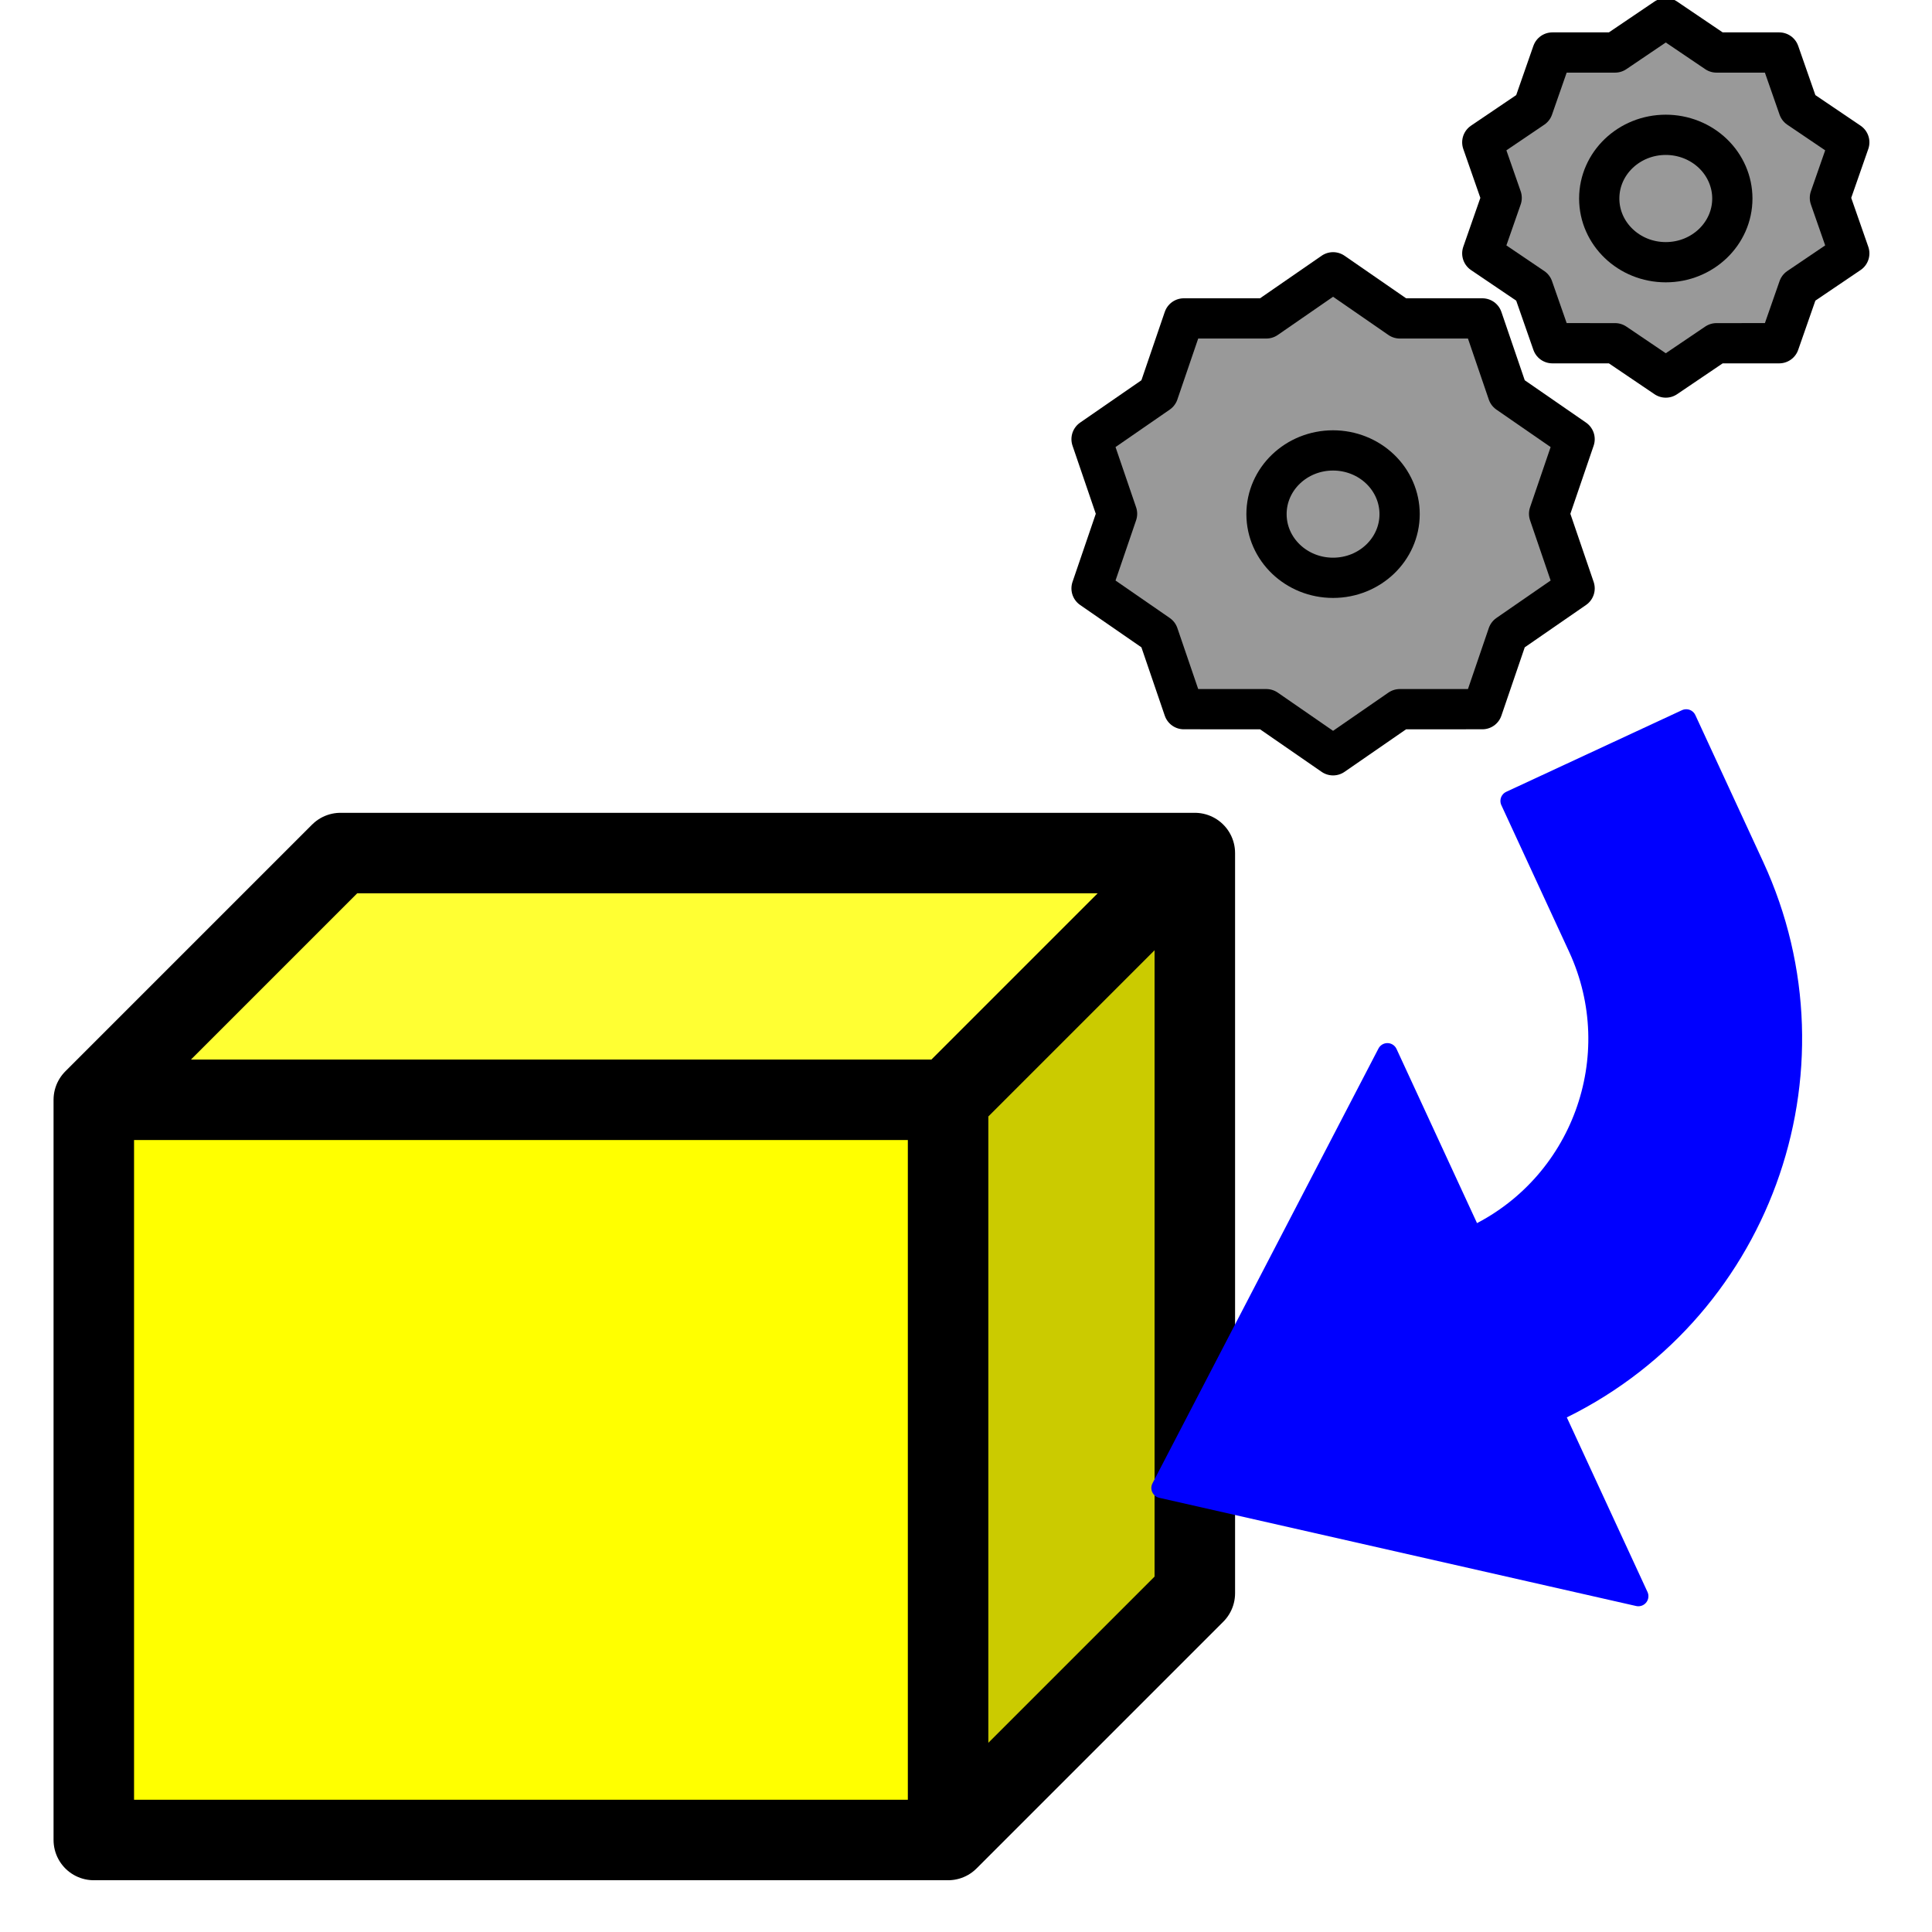
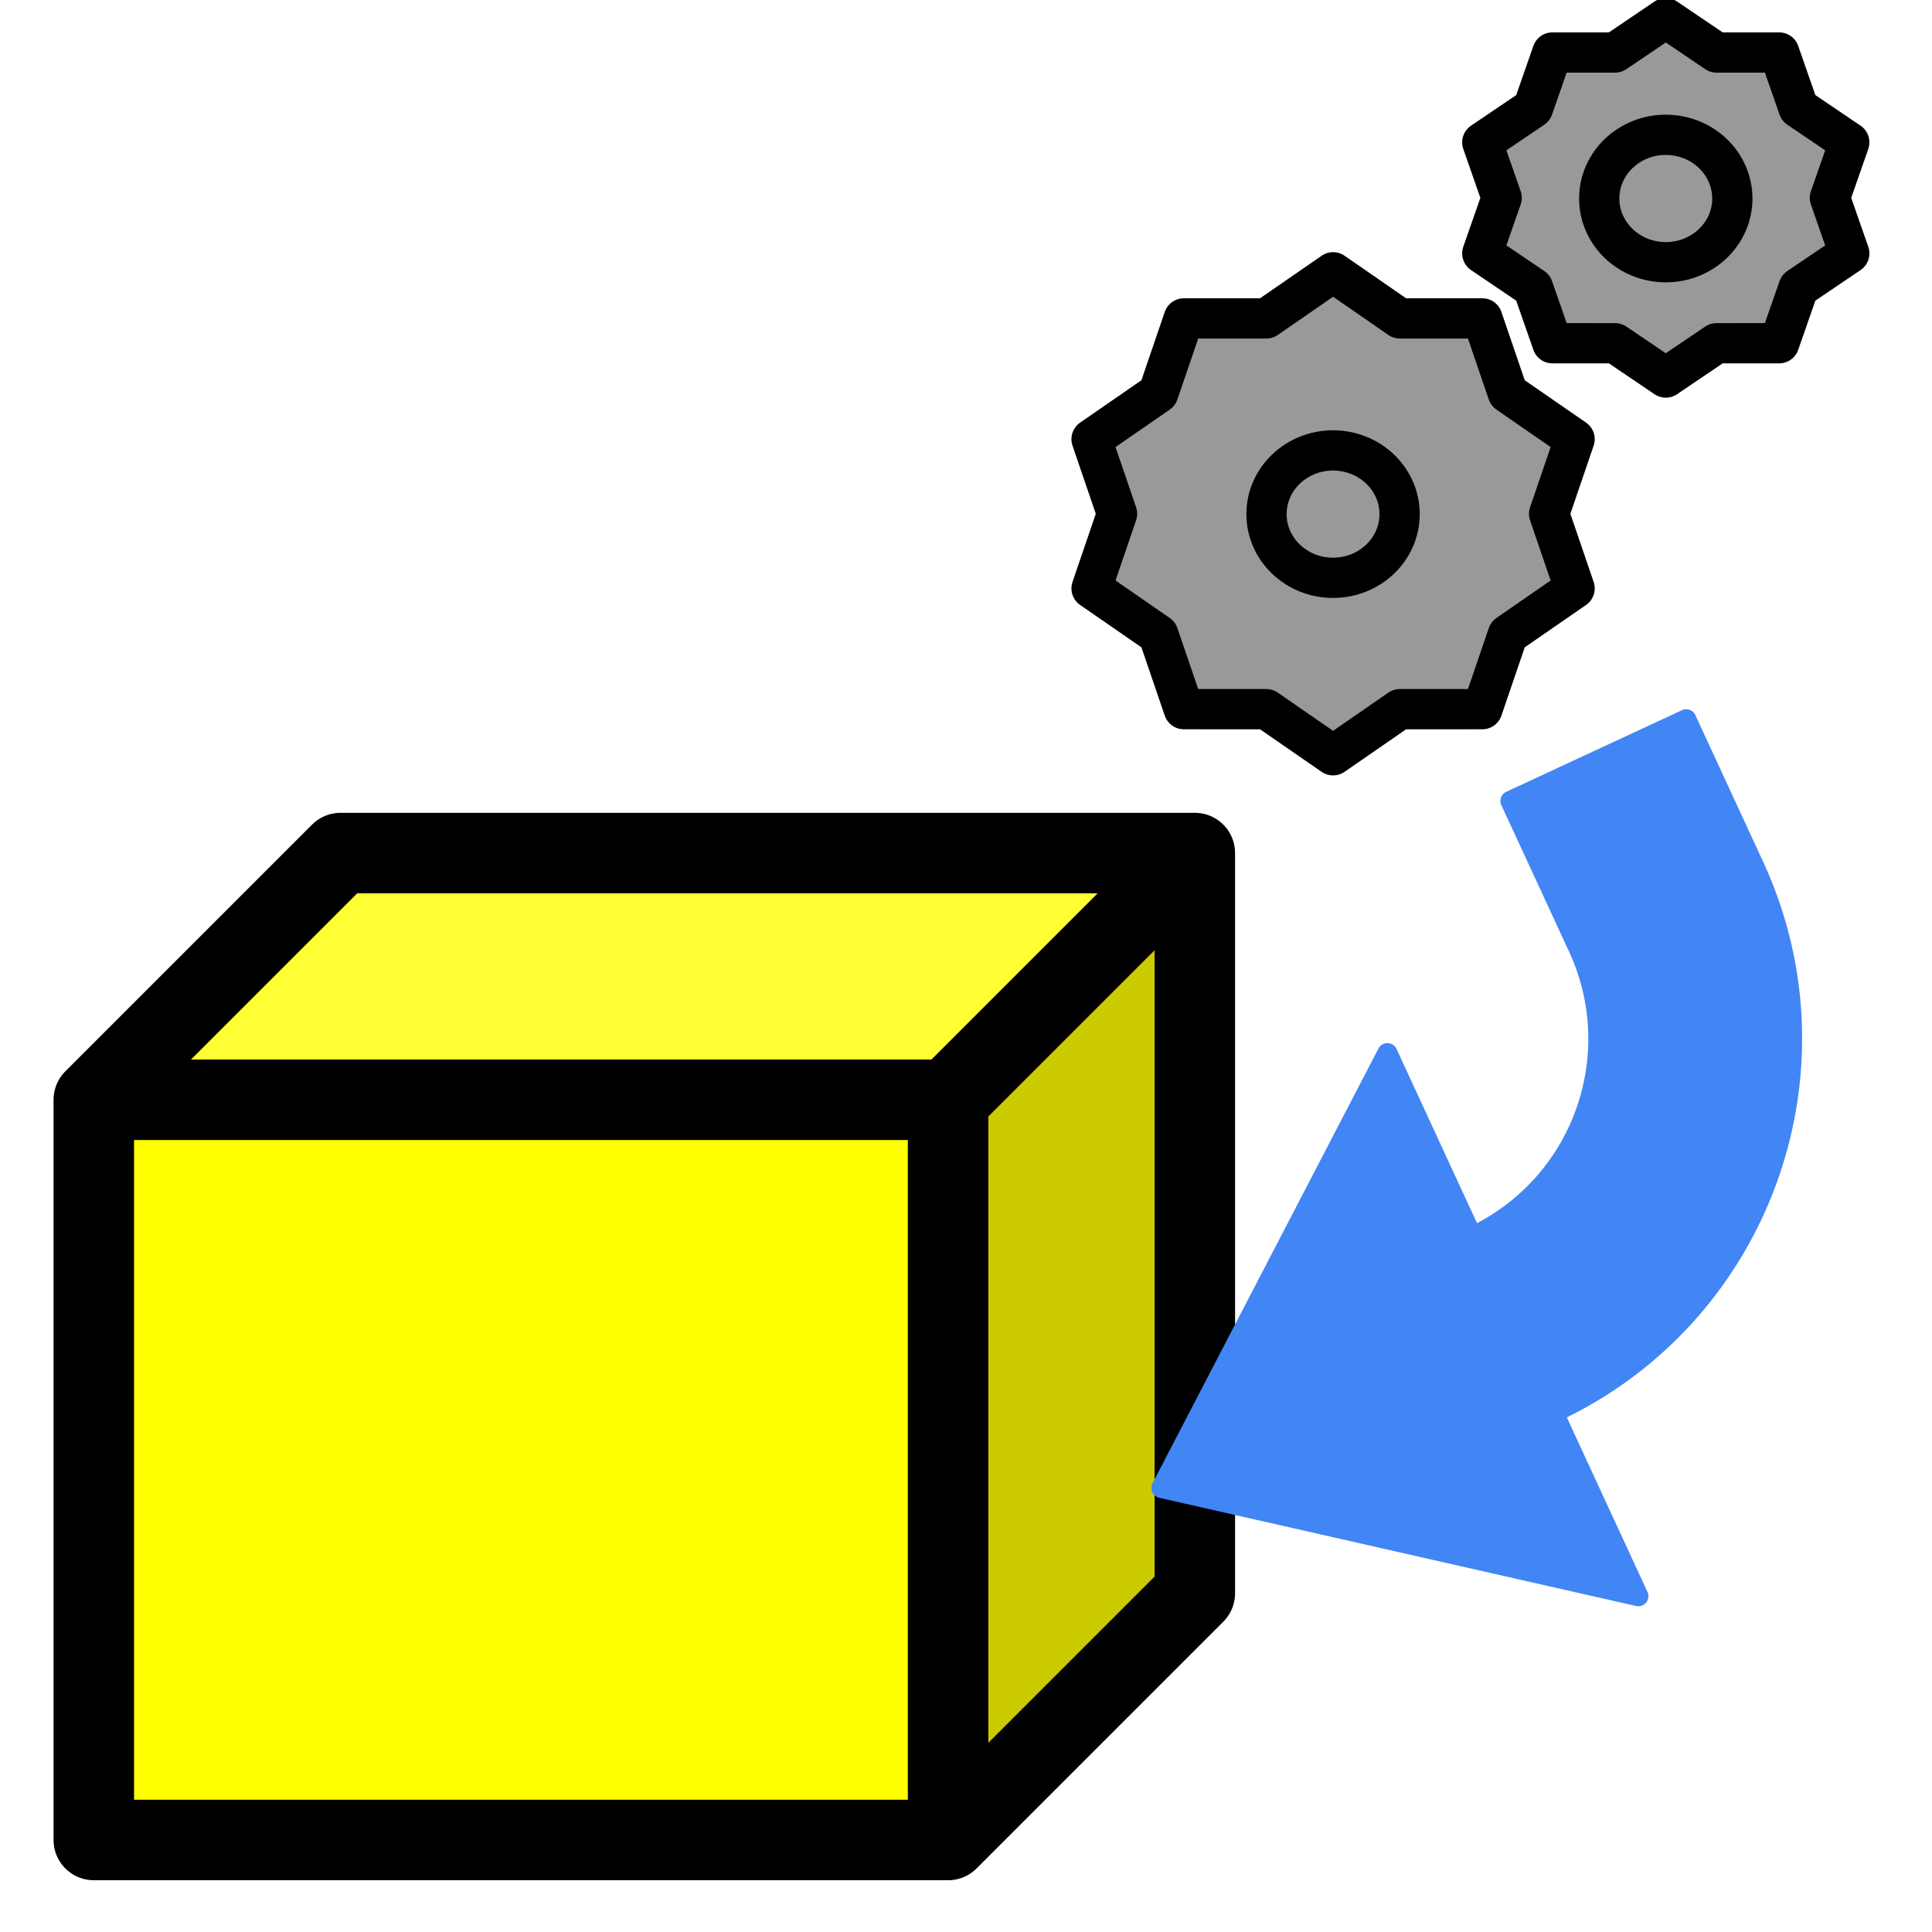
<svg xmlns="http://www.w3.org/2000/svg" xmlns:xlink="http://www.w3.org/1999/xlink" version="1.1" viewBox="0.0 0.0 96.0 96.0" fill="none" stroke="none" stroke-linecap="square" stroke-miterlimit="10">
  <clipPath id="p.0">
    <path d="m0 0l96.0 0l0 96.0l-96.0 0l0 -96.0z" clip-rule="nonzero" />
  </clipPath>
  <g clip-path="url(#p.0)">
    <path fill="#000000" fill-opacity="0.0" d="m0 0l96.0 0l0 96.0l-96.0 0z" fill-rule="evenodd" />
    <g mask="url(#mask-p.1)">
      <use xlink:href="#p.1" transform="matrix(1.0 0.0 0.0 -1.0 0.0 190.8556)" />
    </g>
    <defs>
      <mask id="mask-p.1" maskUnits="userSpaceOnUse" x="2.661" y="97.428" width="58.709" height="53.039">
        <linearGradient gradientUnits="userSpaceOnUse" id="gradient-p.1" x1="2.661" y1="97.428" x2="2.661" y2="107.505">
          <stop offset="0%" stop-color="#ffffff" stop-opacity="1.0" />
          <stop offset="100%" stop-color="#ffffff" stop-opacity="0.0" />
        </linearGradient>
        <rect fill="url(#gradient-p.1)" x="2.661" y="97.428" width="58.709" height="53.039" />
      </mask>
    </defs>
    <g id="p.1">
      <path fill="#ffff00" d="m4.661 54.648l42.449 0l0 36.78l-42.449 0z" fill-rule="evenodd" />
      <path fill="#cbcb00" d="m47.11 54.648l12.26 -12.26l0 36.78l-12.26 12.26z" fill-rule="evenodd" />
      <path fill="#ffff33" d="m4.661 54.648l12.26 -12.26l42.449 0l-12.26 12.26z" fill-rule="evenodd" />
      <path fill="#000000" fill-opacity="0.0" d="m4.661 54.648l12.26 -12.26l42.449 0l0 36.78l-12.26 12.26l-42.449 0zm0 0l42.449 0l12.26 -12.26m-12.26 12.26l0 36.78" fill-rule="evenodd" />
      <path stroke="#000000" stroke-width="4.0" stroke-linejoin="round" stroke-linecap="butt" d="m4.661 54.648l12.26 -12.26l42.449 0l0 36.78l-12.26 12.26l-42.449 0zm0 0l42.449 0l12.26 -12.26m-12.26 12.26l0 36.78" fill-rule="evenodd" />
    </g>
-     <path fill="#0000ff" d="m83.787 35.742l3.368 7.287l0 0c4.735 10.246 0.276 22.408 -9.961 27.164l0 0l4.215 9.121l-23.699 -5.378l11.229 -21.605l4.215 9.121l0 0l0 0c5.414 -2.515 7.773 -8.948 5.269 -14.367l-3.368 -7.287z" fill-rule="evenodd" />
-     <path stroke="#0000ff" stroke-width="1.0" stroke-linejoin="round" stroke-linecap="butt" d="m83.787 35.742l3.368 7.287l0 0c4.735 10.246 0.276 22.408 -9.961 27.164l0 0l4.215 9.121l-23.699 -5.378l11.229 -21.605l4.215 9.121l0 0l0 0c5.414 -2.515 7.773 -8.948 5.269 -14.367l-3.368 -7.287z" fill-rule="evenodd" />
+     <path fill="#4285f4" d="m83.787 35.742l3.368 7.287l0 0c4.735 10.246 0.276 22.408 -9.961 27.164l0 0l4.215 9.121l-23.699 -5.378l11.229 -21.605l4.215 9.121l0 0l0 0c5.414 -2.515 7.773 -8.948 5.269 -14.367l-3.368 -7.287z" fill-rule="evenodd" />
+     <path stroke="#4285f4" stroke-width="1.0" stroke-linejoin="round" stroke-linecap="butt" d="m83.787 35.742l3.368 7.287l0 0c4.735 10.246 0.276 22.408 -9.961 27.164l0 0l4.215 9.121l-23.699 -5.378l11.229 -21.605l4.215 9.121l0 0l0 0c5.414 -2.515 7.773 -8.948 5.269 -14.367l-3.368 -7.287z" fill-rule="evenodd" />
    <path fill="#999999" d="m54.239 21.822l3.317 -2.292l1.267 -3.708l4.1 -1.039505E-4l3.317 -2.292l3.317 2.292l4.1 1.039505E-4l1.267 3.708l3.317 2.292l-1.267 3.708l1.267 3.708l-3.317 2.292l-1.267 3.708l-4.1 1.0681152E-4l-3.317 2.292l-3.317 -2.292l-4.1 -1.0681152E-4l-1.267 -3.708l-3.317 -2.292l1.267 -3.708z" fill-rule="evenodd" />
    <path stroke="#000000" stroke-width="2.0" stroke-linejoin="round" stroke-linecap="butt" d="m54.239 21.822l3.317 -2.292l1.267 -3.708l4.1 -1.039505E-4l3.317 -2.292l3.317 2.292l4.1 1.039505E-4l1.267 3.708l3.317 2.292l-1.267 3.708l1.267 3.708l-3.317 2.292l-1.267 3.708l-4.1 1.0681152E-4l-3.317 2.292l-3.317 -2.292l-4.1 -1.0681152E-4l-1.267 -3.708l-3.317 -2.292l1.267 -3.708z" fill-rule="evenodd" />
    <path fill="#999999" d="m73.654 7.073l2.52 -1.705l0.963 -2.759l3.115 -7.772446E-5l2.52 -1.705l2.52 1.705l3.115 7.772446E-5l0.963 2.759l2.52 1.705l-0.963 2.759l0.963 2.759l-2.52 1.705l-0.963 2.759l-3.115 7.6293945E-5l-2.52 1.705l-2.52 -1.705l-3.115 -7.6293945E-5l-0.963 -2.759l-2.52 -1.705l0.963 -2.759z" fill-rule="evenodd" />
    <path stroke="#000000" stroke-width="2.0" stroke-linejoin="round" stroke-linecap="butt" d="m73.654 7.073l2.52 -1.705l0.963 -2.759l3.115 -7.772446E-5l2.52 -1.705l2.52 1.705l3.115 7.772446E-5l0.963 2.759l2.52 1.705l-0.963 2.759l0.963 2.759l-2.52 1.705l-0.963 2.759l-3.115 7.6293945E-5l-2.52 1.705l-2.52 -1.705l-3.115 -7.6293945E-5l-0.963 -2.759l-2.52 -1.705l0.963 -2.759z" fill-rule="evenodd" />
    <path fill="#000000" fill-opacity="0.0" d="m62.932 25.546l0 0c0 -1.748 1.481 -3.165 3.307 -3.165l0 0c0.877 0 1.718 0.333 2.338 0.927c0.62 0.594 0.969 1.399 0.969 2.238l0 0c0 1.748 -1.481 3.165 -3.307 3.165l0 0c-1.826 0 -3.307 -1.417 -3.307 -3.165z" fill-rule="evenodd" />
    <path stroke="#000000" stroke-width="2.0" stroke-linejoin="round" stroke-linecap="butt" d="m62.932 25.546l0 0c0 -1.748 1.481 -3.165 3.307 -3.165l0 0c0.877 0 1.718 0.333 2.338 0.927c0.62 0.594 0.969 1.399 0.969 2.238l0 0c0 1.748 -1.481 3.165 -3.307 3.165l0 0c-1.826 0 -3.307 -1.417 -3.307 -3.165z" fill-rule="evenodd" />
    <path fill="#000000" fill-opacity="0.0" d="m79.465 9.864l0 0c0 -1.748 1.481 -3.165 3.307 -3.165l0 0c0.877 0 1.718 0.333 2.338 0.927c0.62 0.594 0.969 1.399 0.969 2.238l0 0c0 1.748 -1.481 3.165 -3.307 3.165l0 0c-1.826 0 -3.307 -1.417 -3.307 -3.165z" fill-rule="evenodd" />
    <path stroke="#000000" stroke-width="2.0" stroke-linejoin="round" stroke-linecap="butt" d="m79.465 9.864l0 0c0 -1.748 1.481 -3.165 3.307 -3.165l0 0c0.877 0 1.718 0.333 2.338 0.927c0.62 0.594 0.969 1.399 0.969 2.238l0 0c0 1.748 -1.481 3.165 -3.307 3.165l0 0c-1.826 0 -3.307 -1.417 -3.307 -3.165z" fill-rule="evenodd" />
  </g>
</svg>
